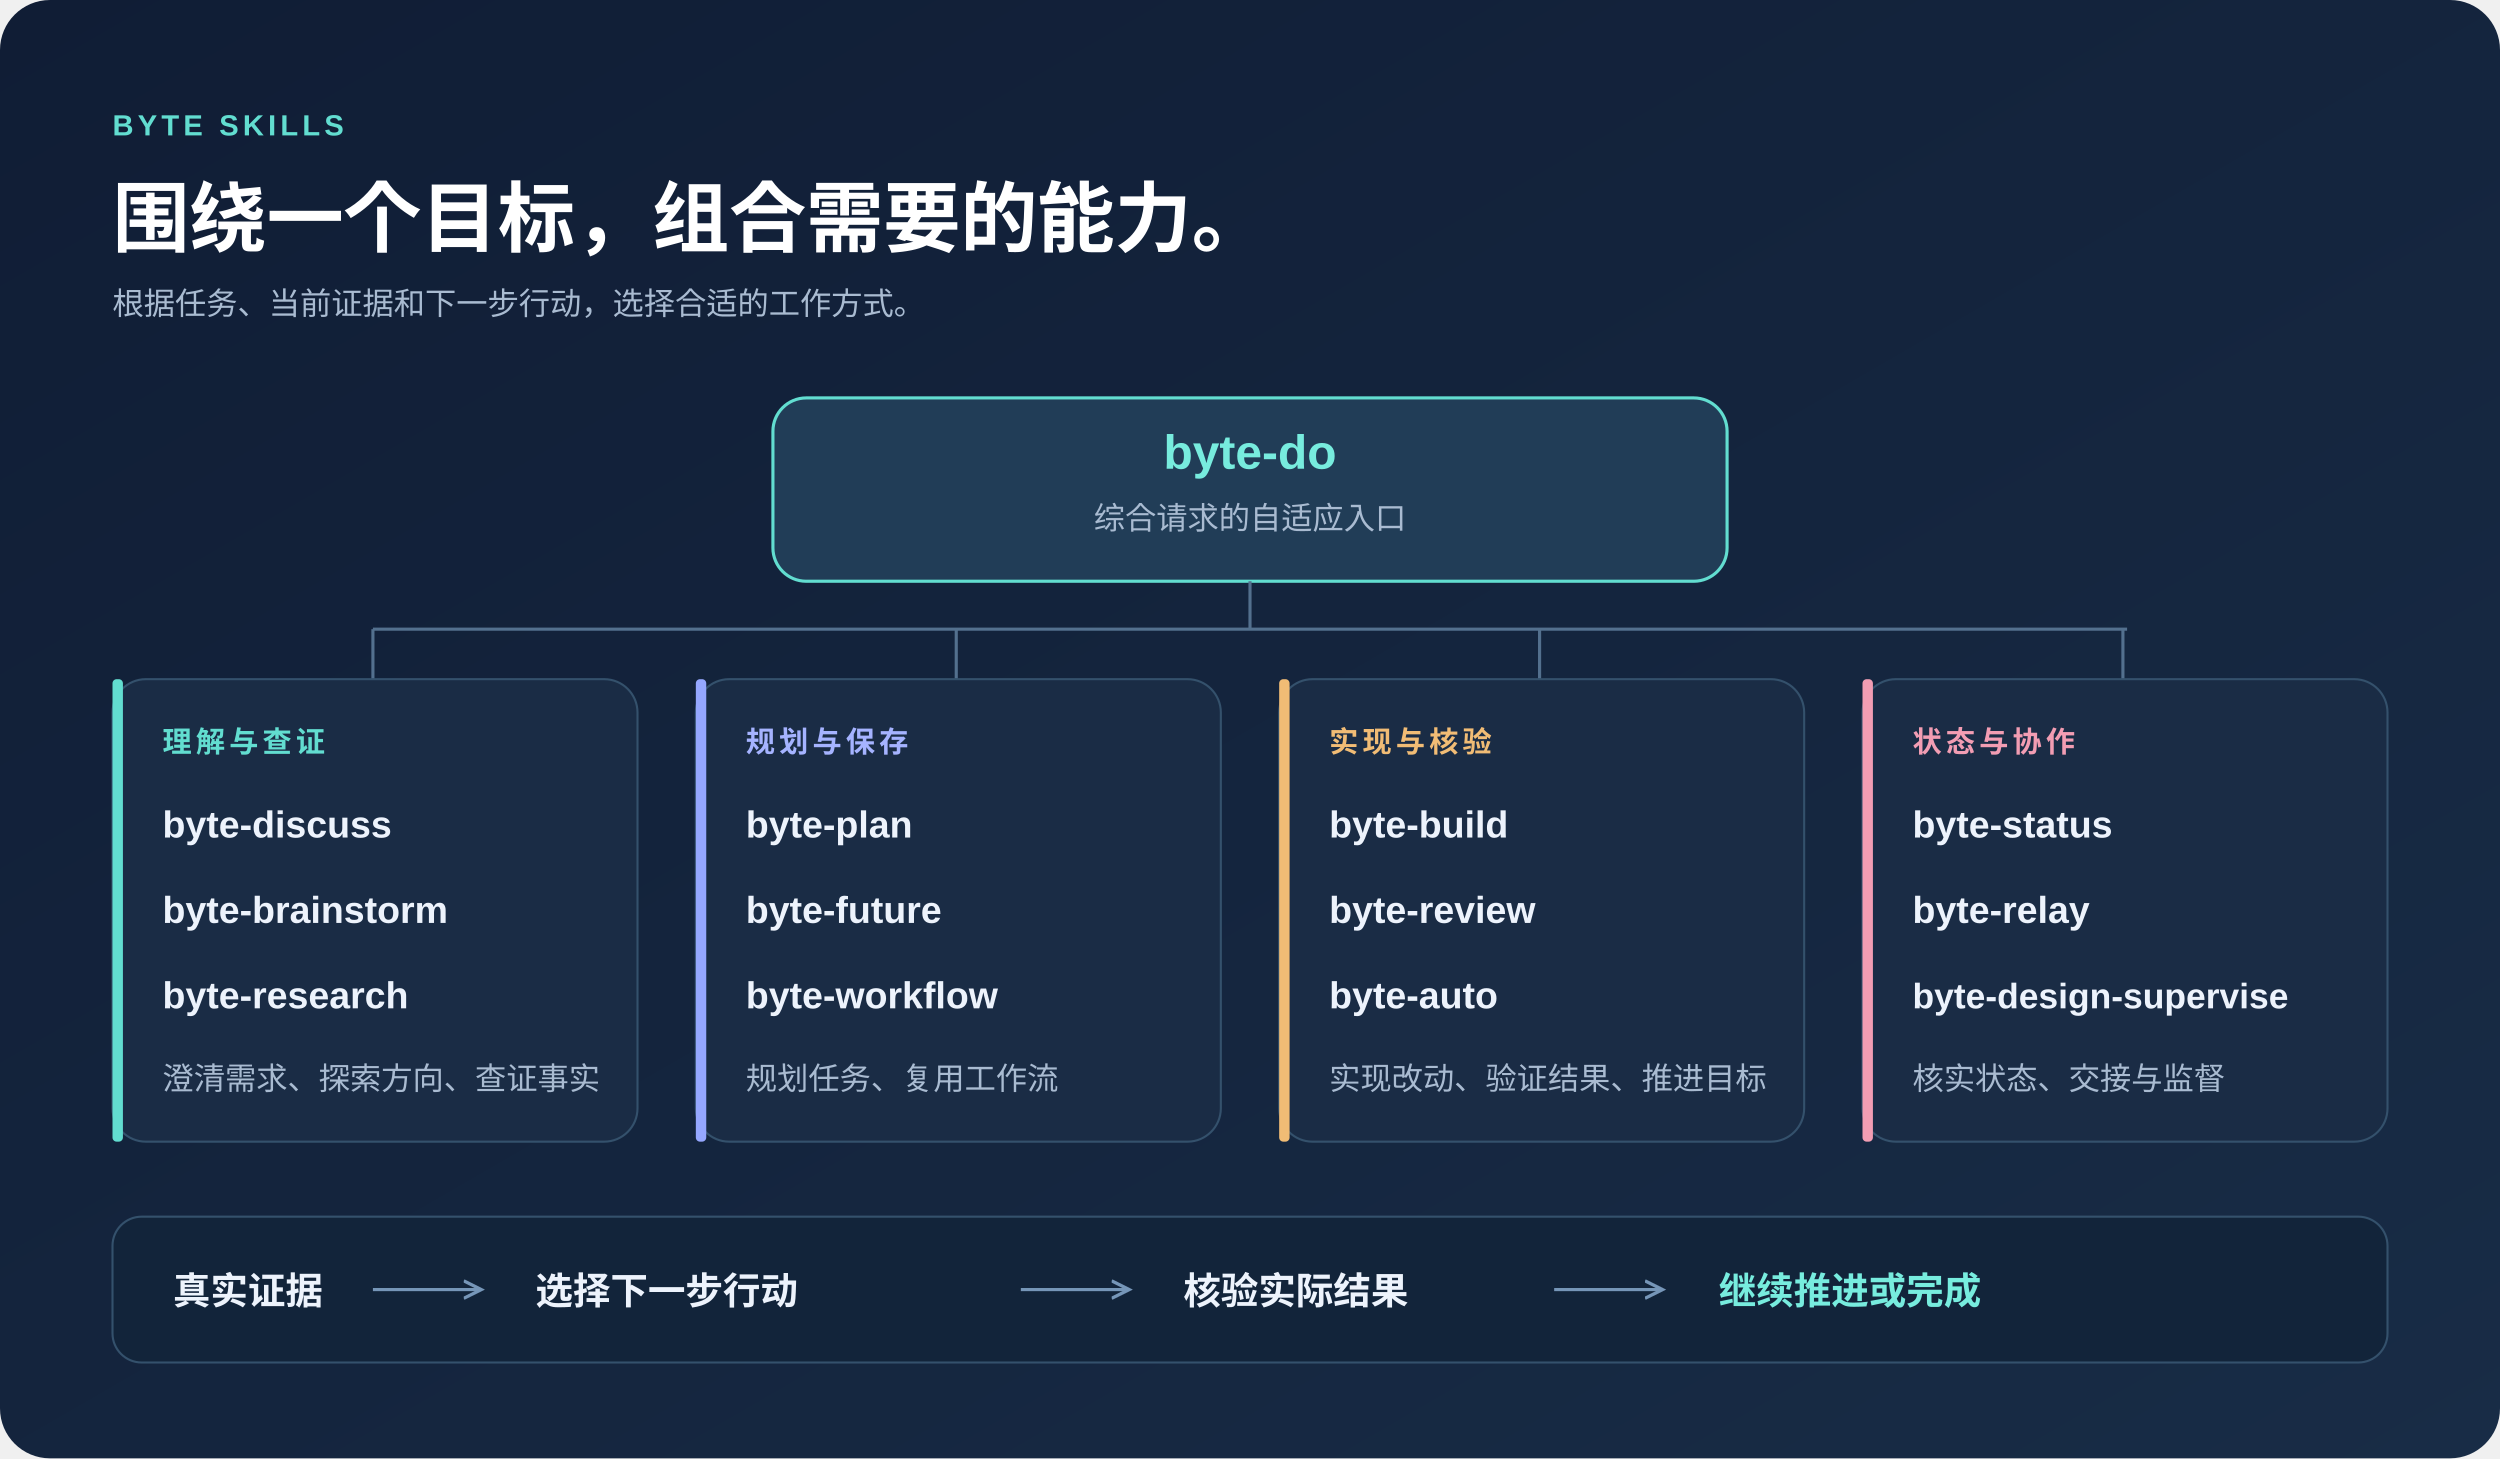
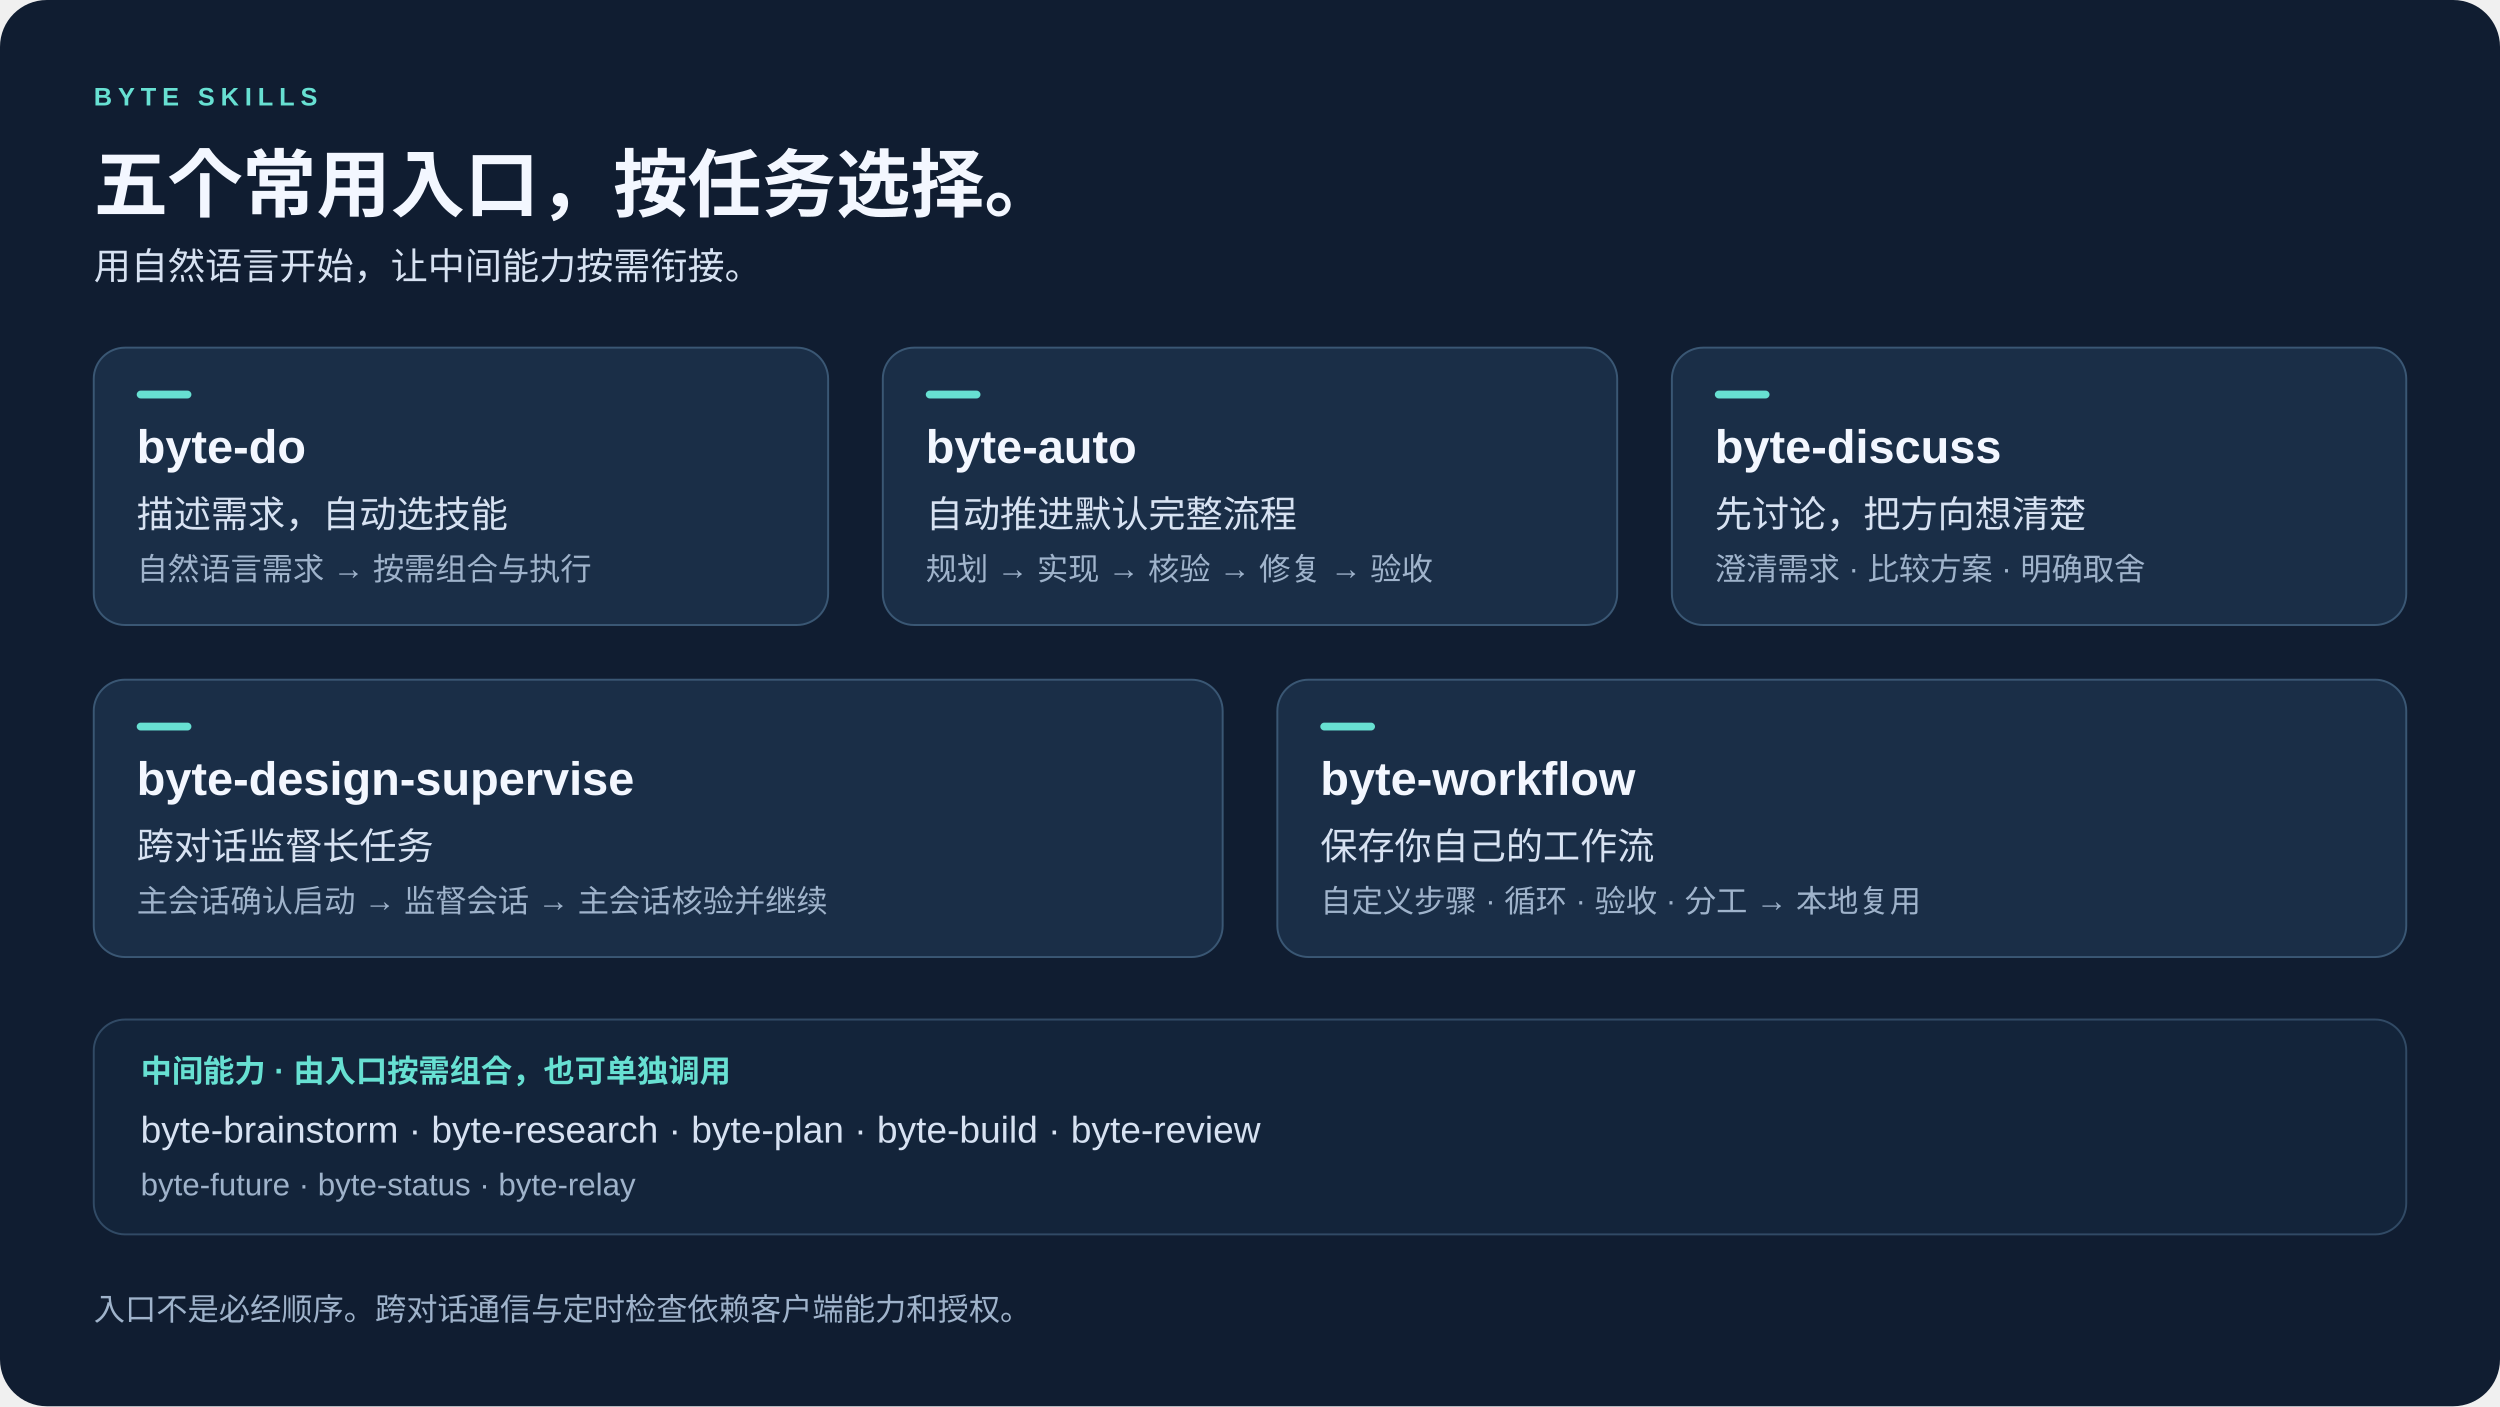
- <svg xmlns="http://www.w3.org/2000/svg" width="1200" height="700" viewBox="0 0 1200 700" role="img" aria-labelledby="title desc">
+ <svg xmlns="http://www.w3.org/2000/svg" width="1280" height="720" viewBox="0 0 1280 720" role="img" aria-labelledby="title desc">
  <defs>
-     <linearGradient id="bg" x2="1" y2="1">
-       <stop stop-color="#101d35" />
-       <stop offset="1" stop-color="#182c46" />
-     </linearGradient>
-     <marker id="arrow" viewBox="0 0 10 10" refX="8" refY="5" markerWidth="7" markerHeight="7" orient="auto">
-       <path d="M0 1 8 5 0 9" fill="none" stroke="#7696b8" stroke-width="1.5" />
-     </marker>
-     <style>text{font-family:-apple-system,BlinkMacSystemFont,'Segoe UI',Arial,'PingFang SC','Microsoft YaHei',sans-serif}.label{font-size:14px;letter-spacing:2px;font-weight:700}.skill{font-size:18px;font-weight:600;fill:#edf3fc}.note{font-size:15px;fill:#a9bbd1}</style>
+     <style>text{font-family:-apple-system,BlinkMacSystemFont,"Segoe UI",Arial,"PingFang SC","Microsoft YaHei",sans-serif}.name{font-size:24px;font-weight:700;fill:#f3f7ff}.caption{font-size:19px;fill:#d7e2f2}.note{font-size:16px;fill:#9fb3cb}</style>
  </defs>
-   <rect width="1200" height="700" rx="24" fill="url(#bg)" />
-   <text x="54" y="65" fill="#62ddd0" class="label">BYTE SKILLS</text>
-   <text x="54" y="118" fill="#fff" font-size="37" font-weight="700">围绕一个目标，组合需要的能力。</text>
-   <text x="54" y="151" class="note">根据任务、当前证据和下一步行动，选择合适的工作方式。</text>
-   <rect x="371" y="191" width="458" height="88" rx="16" fill="#213d57" stroke="#62ddd0" stroke-width="1.5" />
-   <text x="600" y="225" fill="#77ecde" text-anchor="middle" font-size="23" font-weight="700">byte-do</text>
-   <text x="600" y="254" text-anchor="middle" class="note">综合请求的自适应入口</text>
-   <path d="M600 279 V302 M179 302 H1021 M179 302 V326 M459 302 V326 M739 302 V326 M1019 302 V326" fill="none" stroke="#53708e" stroke-width="1.5" />
-   <g>
-     <rect x="54" y="326" width="252" height="222" rx="16" fill="#1a2c45" stroke="#34516c" />
-     <rect x="54" y="326" width="5" height="222" rx="2" fill="#62ddd0" />
-     <text x="78" y="361" class="label" fill="#62ddd0">理解与查证</text>
-     <text x="78" y="402" class="skill">byte-discuss</text>
-     <text x="78" y="443" class="skill">byte-brainstorm</text>
-     <text x="78" y="484" class="skill">byte-research</text>
-     <text x="78" y="523" class="note">澄清需求、探索方向、查证事实</text>
-   </g>
-   <g>
-     <rect x="334" y="326" width="252" height="222" rx="16" fill="#1a2c45" stroke="#34516c" />
-     <rect x="334" y="326" width="5" height="222" rx="2" fill="#95a7ff" />
-     <text x="358" y="361" class="label" fill="#a5b3ff">规划与保存</text>
-     <text x="358" y="402" class="skill">byte-plan</text>
-     <text x="358" y="443" class="skill">byte-future</text>
-     <text x="358" y="484" class="skill">byte-workflow</text>
-     <text x="358" y="523" class="note">规划任务、复用工作流</text>
-   </g>
-   <g>
-     <rect x="614" y="326" width="252" height="222" rx="16" fill="#1a2c45" stroke="#34516c" />
-     <rect x="614" y="326" width="5" height="222" rx="2" fill="#f1bc75" />
-     <text x="638" y="361" class="label" fill="#f1bc75">实现与核验</text>
-     <text x="638" y="402" class="skill">byte-build</text>
-     <text x="638" y="443" class="skill">byte-review</text>
-     <text x="638" y="484" class="skill">byte-auto</text>
-     <text x="638" y="523" class="note">实现改动、验证结果、推进目标</text>
-   </g>
-   <g>
-     <rect x="894" y="326" width="252" height="222" rx="16" fill="#1a2c45" stroke="#34516c" />
-     <rect x="894" y="326" width="5" height="222" rx="2" fill="#f29db3" />
-     <text x="918" y="361" class="label" fill="#f29db3">状态与协作</text>
-     <text x="918" y="402" class="skill">byte-status</text>
-     <text x="918" y="443" class="skill">byte-relay</text>
-     <text x="918" y="484" class="skill" style="font-size:17px">byte-design-supervise</text>
-     <text x="918" y="523" class="note">核实状态、交接与监督</text>
-   </g>
-   <rect x="54" y="584" width="1092" height="70" rx="14" fill="#12243a" stroke="#34516c" />
-   <text x="83" y="626" fill="#edf3fc" font-size="18" font-weight="600">真实证据</text>
-   <path d="M179 619 H231" stroke="#7696b8" stroke-width="1.5" marker-end="url(#arrow)" />
-   <text x="257" y="626" fill="#edf3fc" font-size="18" font-weight="600">选择下一步行动</text>
-   <path d="M490 619 H542" stroke="#7696b8" stroke-width="1.5" marker-end="url(#arrow)" />
-   <text x="568" y="626" fill="#edf3fc" font-size="18" font-weight="600">核验实际结果</text>
-   <path d="M746 619 H798" stroke="#7696b8" stroke-width="1.5" marker-end="url(#arrow)" />
-   <text x="825" y="626" fill="#77ecde" font-size="18" font-weight="600">继续推进或完成</text>
+   <rect width="1280" height="720" rx="24" fill="#101d31" />
+   <text x="48" y="54" fill="#67e0d2" font-size="13" font-weight="700" letter-spacing="3">BYTE SKILLS</text>
+   <text x="48" y="108" fill="#f3f7ff" font-size="38" font-weight="700">五个常用入口，按任务选择。</text>
+   <text x="48" y="143" class="caption">用自然语言开始，让中间能力按需衔接。</text>
+   <rect x="48" y="178" width="376" height="142" rx="16" fill="#1a2e47" stroke="#3a5774" />
+   <rect x="70" y="200" width="28" height="4" rx="2" fill="#67e0d2" />
+   <text x="70" y="237" class="name">byte-do</text>
+   <text x="70" y="270" class="caption">描述需求，自动选技能</text>
+   <text x="70" y="297" class="note">自然语言需求 → 按需组合与执行</text>
+   <rect x="452" y="178" width="376" height="142" rx="16" fill="#1a2e47" stroke="#3a5774" />
+   <rect x="474" y="200" width="28" height="4" rx="2" fill="#67e0d2" />
+   <text x="474" y="237" class="name">byte-auto</text>
+   <text x="474" y="270" class="caption">自动推进默认完整流程</text>
+   <text x="474" y="297" class="note">规划 → 实现 → 核验 → 修复 → 验收</text>
+   <rect x="856" y="178" width="376" height="142" rx="16" fill="#1a2e47" stroke="#3a5774" />
+   <rect x="878" y="200" width="28" height="4" rx="2" fill="#67e0d2" />
+   <text x="878" y="237" class="name">byte-discuss</text>
+   <text x="878" y="270" class="caption">先讨论，把方向想清楚</text>
+   <text x="878" y="297" class="note">澄清需求 · 比较方案 · 明确取舍</text>
+   <rect x="48" y="348" width="578" height="142" rx="16" fill="#1a2e47" stroke="#3a5774" />
+   <rect x="70" y="370" width="28" height="4" rx="2" fill="#67e0d2" />
+   <text x="70" y="407" class="name">byte-design-supervise</text>
+   <text x="70" y="440" class="caption">跨对话监督长任务</text>
+   <text x="70" y="467" class="note">主会话确认启动 → 监督会话 → 主会话核验并继续</text>
+   <rect x="654" y="348" width="578" height="142" rx="16" fill="#1a2e47" stroke="#3a5774" />
+   <rect x="676" y="370" width="28" height="4" rx="2" fill="#67e0d2" />
+   <text x="676" y="407" class="name">byte-workflow</text>
+   <text x="676" y="440" class="caption">保存你自己的工作流</text>
+   <text x="676" y="467" class="note">自定义步骤 · 循环 · 验收 · 分工 → 本地复用</text>
+   <rect x="48" y="522" width="1184" height="110" rx="16" fill="#13243a" stroke="#314a65" />
+   <text x="72" y="554" fill="#67e0d2" font-size="16" font-weight="600">中间能力 · 由入口按需组合，也可单独调用</text>
+   <text x="72" y="585" class="caption">byte-brainstorm · byte-research · byte-plan · byte-build · byte-review</text>
+   <text x="72" y="612" class="note">byte-future · byte-status · byte-relay</text>
+   <text x="48" y="676" class="note">入口不是必经顺序。跨对话通信与定时检查依赖客户端能力和授权。</text>
</svg>
